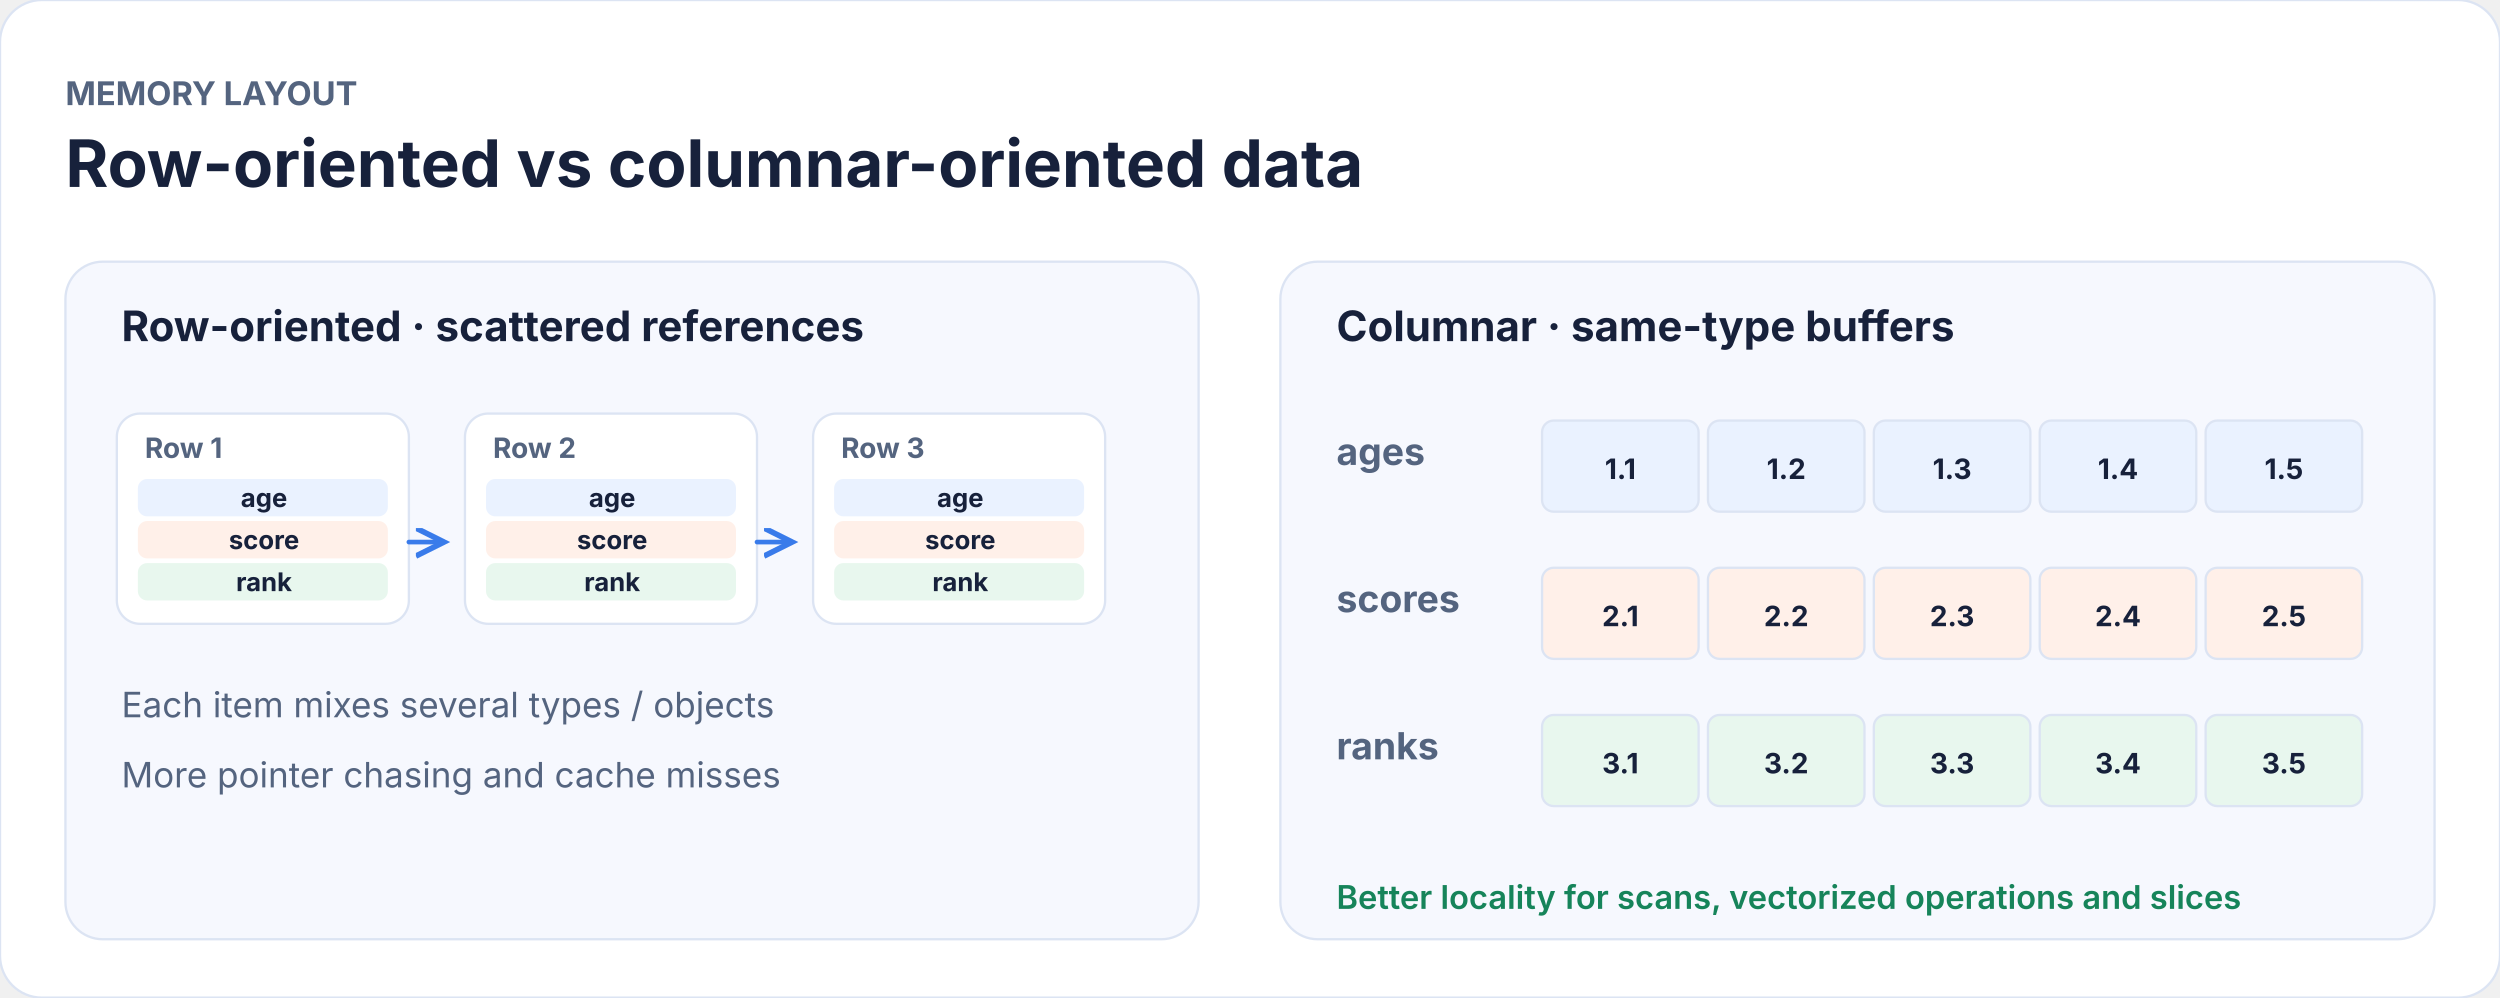
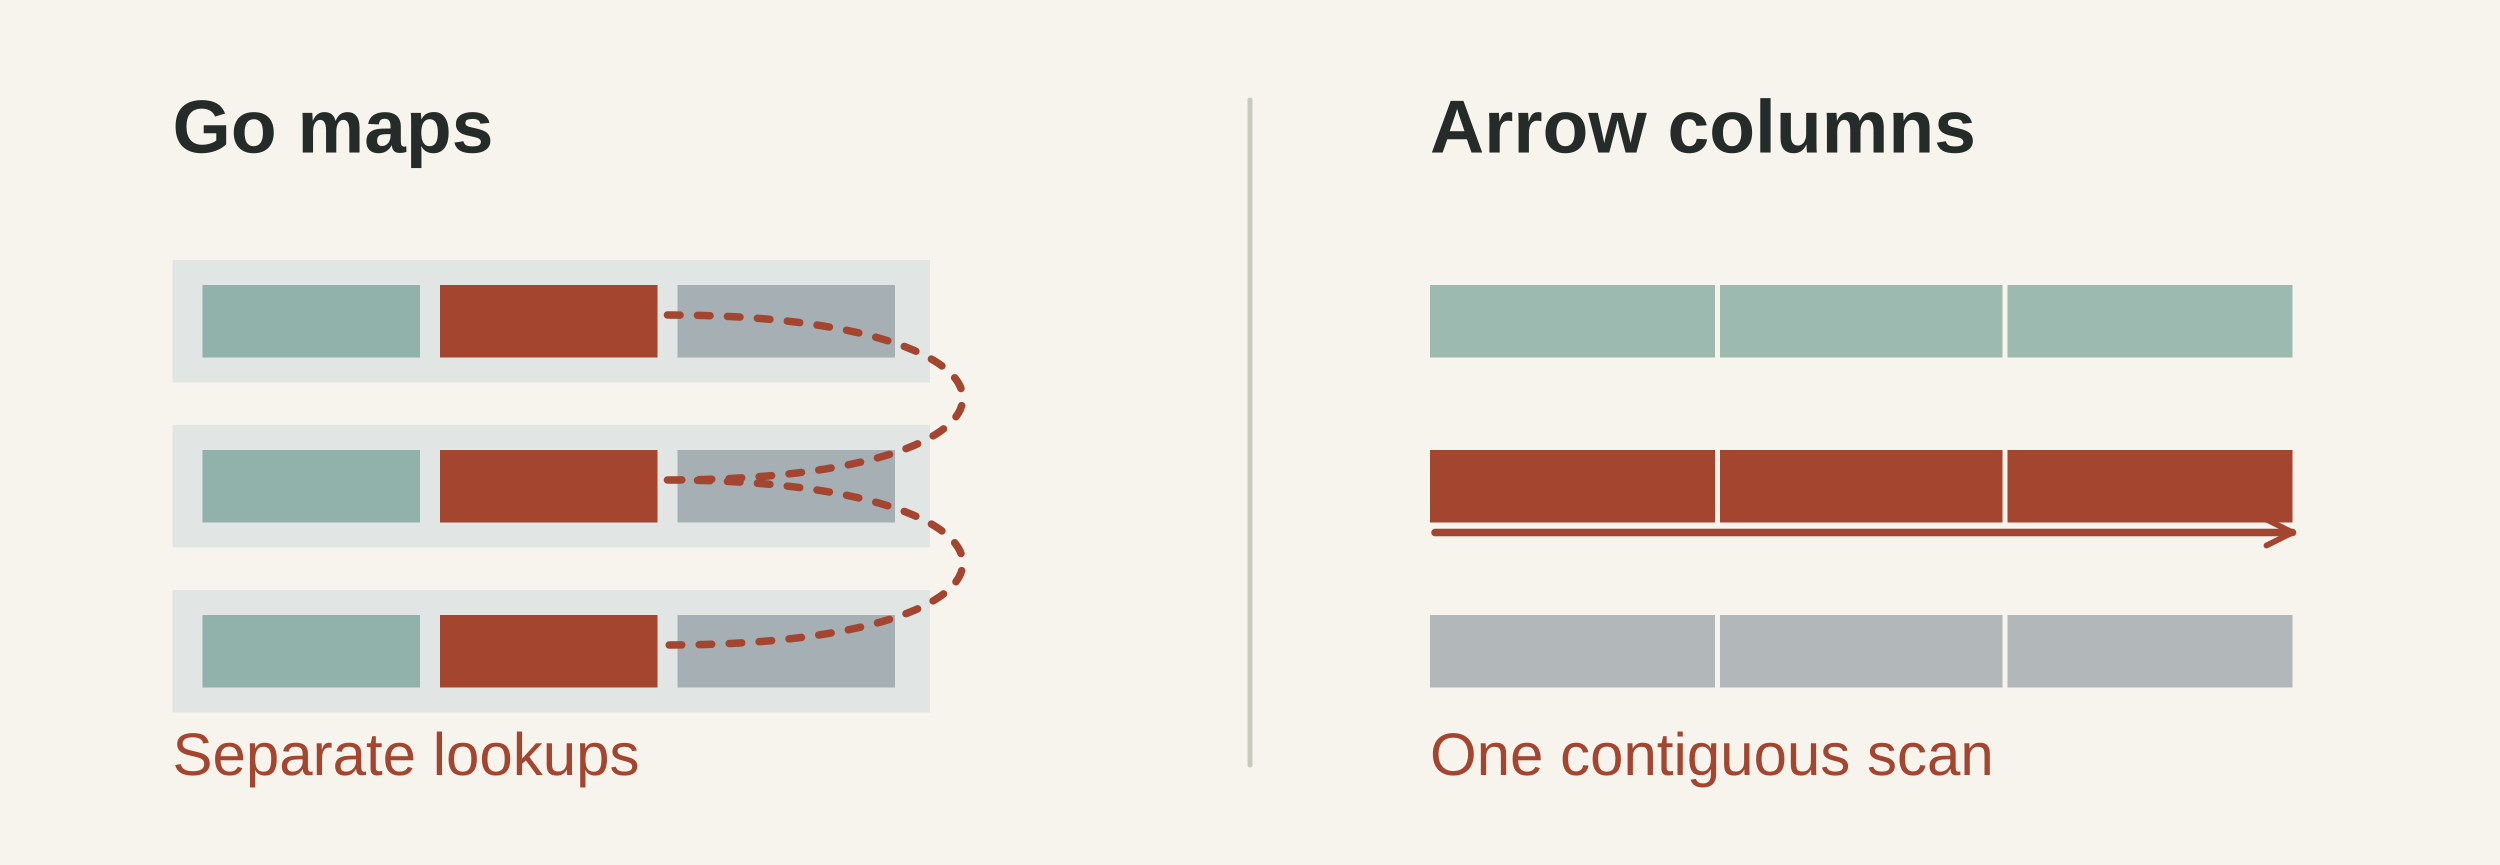
- <svg xmlns="http://www.w3.org/2000/svg" viewBox="0 0 1070 427" role="img" aria-label="Diagram contrasting row-oriented structures with continuous columnar buffers.">
+ <svg xmlns="http://www.w3.org/2000/svg" viewBox="0 0 1000 346" role="img" aria-labelledby="title desc">
  <defs>
-     <marker id="arrow-blue" markerWidth="8" markerHeight="8" refX="6" refY="3" orient="auto">
-       <path d="M0 0 L6 3 L0 6" fill="none" stroke="#397bea" stroke-width="1.2" />
+     <marker id="arrow-rust" viewBox="0 0 10 10" markerWidth="13" markerHeight="13" refX="9" refY="5" orient="auto" markerUnits="userSpaceOnUse">
+       <path d="M1 1L9 5 1 9" fill="none" stroke="#a3452f" stroke-width="1.8" stroke-linecap="round" stroke-linejoin="round" />
    </marker>
  </defs>
-   <rect x="0" y="0" width="1070" height="427" rx="18" fill="#ffffff" stroke="#dce4f3" stroke-width="1" />
-   <text x="28" y="45" font-family="Inter,Arial,sans-serif" font-size="14" font-weight="700" text-anchor="start" fill="#54647f">MEMORY LAYOUT</text>
-   <text x="28" y="80" font-family="Inter,Arial,sans-serif" font-size="28" font-weight="700" text-anchor="start" fill="#17213b">Row-oriented vs columnar-oriented data</text>
-   <rect x="28" y="112" width="485" height="290" rx="16" fill="#f6f8fe" stroke="#dce4f3" stroke-width="1" />
-   <rect x="548" y="112" width="494" height="290" rx="16" fill="#f6f8fe" stroke="#dce4f3" stroke-width="1" />
-   <text x="52" y="146" font-family="Inter,Arial,sans-serif" font-size="18" font-weight="700" text-anchor="start" fill="#17213b">Row-oriented · scattered references</text>
-   <text x="572" y="146" font-family="Inter,Arial,sans-serif" font-size="18" font-weight="700" text-anchor="start" fill="#17213b">Columnar · same-type buffers</text>
-   <rect x="50" y="177" width="125" height="90" rx="10" fill="#ffffff" stroke="#dce4f3" stroke-width="1" />
-   <text x="62" y="196" font-family="Inter,Arial,sans-serif" font-size="12" font-weight="700" text-anchor="start" fill="#54647f">Row 1</text>
-   <rect x="59" y="205" width="107" height="16" rx="4" fill="#eaf2ff" stroke="none" stroke-width="1" />
-   <text x="113" y="217" font-family="Inter,Arial,sans-serif" font-size="11" font-weight="700" text-anchor="middle" fill="#17213b">age</text>
-   <rect x="59" y="223" width="107" height="16" rx="4" fill="#fff0e9" stroke="none" stroke-width="1" />
-   <text x="113" y="235" font-family="Inter,Arial,sans-serif" font-size="11" font-weight="700" text-anchor="middle" fill="#17213b">score</text>
-   <rect x="59" y="241" width="107" height="16" rx="4" fill="#e8f7ee" stroke="none" stroke-width="1" />
-   <text x="113" y="253" font-family="Inter,Arial,sans-serif" font-size="11" font-weight="700" text-anchor="middle" fill="#17213b">rank</text>
-   <path d="M175 232 L190 232" stroke="#397bea" fill="none" stroke-width="2" stroke-linecap="round" marker-end="url(#arrow-blue)" />
-   <rect x="199" y="177" width="125" height="90" rx="10" fill="#ffffff" stroke="#dce4f3" stroke-width="1" />
-   <text x="211" y="196" font-family="Inter,Arial,sans-serif" font-size="12" font-weight="700" text-anchor="start" fill="#54647f">Row 2</text>
-   <rect x="208" y="205" width="107" height="16" rx="4" fill="#eaf2ff" stroke="none" stroke-width="1" />
-   <text x="262" y="217" font-family="Inter,Arial,sans-serif" font-size="11" font-weight="700" text-anchor="middle" fill="#17213b">age</text>
-   <rect x="208" y="223" width="107" height="16" rx="4" fill="#fff0e9" stroke="none" stroke-width="1" />
-   <text x="262" y="235" font-family="Inter,Arial,sans-serif" font-size="11" font-weight="700" text-anchor="middle" fill="#17213b">score</text>
-   <rect x="208" y="241" width="107" height="16" rx="4" fill="#e8f7ee" stroke="none" stroke-width="1" />
-   <text x="262" y="253" font-family="Inter,Arial,sans-serif" font-size="11" font-weight="700" text-anchor="middle" fill="#17213b">rank</text>
-   <path d="M324 232 L339 232" stroke="#397bea" fill="none" stroke-width="2" stroke-linecap="round" marker-end="url(#arrow-blue)" />
-   <rect x="348" y="177" width="125" height="90" rx="10" fill="#ffffff" stroke="#dce4f3" stroke-width="1" />
-   <text x="360" y="196" font-family="Inter,Arial,sans-serif" font-size="12" font-weight="700" text-anchor="start" fill="#54647f">Row 3</text>
-   <rect x="357" y="205" width="107" height="16" rx="4" fill="#eaf2ff" stroke="none" stroke-width="1" />
-   <text x="411" y="217" font-family="Inter,Arial,sans-serif" font-size="11" font-weight="700" text-anchor="middle" fill="#17213b">age</text>
-   <rect x="357" y="223" width="107" height="16" rx="4" fill="#fff0e9" stroke="none" stroke-width="1" />
-   <text x="411" y="235" font-family="Inter,Arial,sans-serif" font-size="11" font-weight="700" text-anchor="middle" fill="#17213b">score</text>
-   <rect x="357" y="241" width="107" height="16" rx="4" fill="#e8f7ee" stroke="none" stroke-width="1" />
-   <text x="411" y="253" font-family="Inter,Arial,sans-serif" font-size="11" font-weight="700" text-anchor="middle" fill="#17213b">rank</text>
-   <text x="52" y="307" font-family="Inter,Arial,sans-serif" font-size="15" font-weight="400" text-anchor="start" fill="#54647f">Each item mixes several types / objects</text>
-   <text x="52" y="337" font-family="Inter,Arial,sans-serif" font-size="15" font-weight="400" text-anchor="start" fill="#54647f">More pointer chasing and cache misses</text>
-   <text x="572" y="199" font-family="Inter,Arial,sans-serif" font-size="16" font-weight="700" text-anchor="start" fill="#54647f">ages</text>
-   <rect x="660" y="180" width="67" height="39" rx="5" fill="#eaf2ff" stroke="#dce4f3" stroke-width="1" />
-   <text x="693.5" y="205" font-family="Inter,Arial,sans-serif" font-size="12" font-weight="700" text-anchor="middle" fill="#17213b">1.1</text>
-   <rect x="731" y="180" width="67" height="39" rx="5" fill="#eaf2ff" stroke="#dce4f3" stroke-width="1" />
-   <text x="764.5" y="205" font-family="Inter,Arial,sans-serif" font-size="12" font-weight="700" text-anchor="middle" fill="#17213b">1.2</text>
-   <rect x="802" y="180" width="67" height="39" rx="5" fill="#eaf2ff" stroke="#dce4f3" stroke-width="1" />
-   <text x="835.5" y="205" font-family="Inter,Arial,sans-serif" font-size="12" font-weight="700" text-anchor="middle" fill="#17213b">1.3</text>
-   <rect x="873" y="180" width="67" height="39" rx="5" fill="#eaf2ff" stroke="#dce4f3" stroke-width="1" />
-   <text x="906.5" y="205" font-family="Inter,Arial,sans-serif" font-size="12" font-weight="700" text-anchor="middle" fill="#17213b">1.4</text>
-   <rect x="944" y="180" width="67" height="39" rx="5" fill="#eaf2ff" stroke="#dce4f3" stroke-width="1" />
-   <text x="977.5" y="205" font-family="Inter,Arial,sans-serif" font-size="12" font-weight="700" text-anchor="middle" fill="#17213b">1.5</text>
-   <text x="572" y="262" font-family="Inter,Arial,sans-serif" font-size="16" font-weight="700" text-anchor="start" fill="#54647f">scores</text>
-   <rect x="660" y="243" width="67" height="39" rx="5" fill="#fff0e9" stroke="#dce4f3" stroke-width="1" />
-   <text x="693.5" y="268" font-family="Inter,Arial,sans-serif" font-size="12" font-weight="700" text-anchor="middle" fill="#17213b">2.1</text>
-   <rect x="731" y="243" width="67" height="39" rx="5" fill="#fff0e9" stroke="#dce4f3" stroke-width="1" />
-   <text x="764.5" y="268" font-family="Inter,Arial,sans-serif" font-size="12" font-weight="700" text-anchor="middle" fill="#17213b">2.2</text>
-   <rect x="802" y="243" width="67" height="39" rx="5" fill="#fff0e9" stroke="#dce4f3" stroke-width="1" />
-   <text x="835.5" y="268" font-family="Inter,Arial,sans-serif" font-size="12" font-weight="700" text-anchor="middle" fill="#17213b">2.3</text>
-   <rect x="873" y="243" width="67" height="39" rx="5" fill="#fff0e9" stroke="#dce4f3" stroke-width="1" />
-   <text x="906.5" y="268" font-family="Inter,Arial,sans-serif" font-size="12" font-weight="700" text-anchor="middle" fill="#17213b">2.4</text>
-   <rect x="944" y="243" width="67" height="39" rx="5" fill="#fff0e9" stroke="#dce4f3" stroke-width="1" />
-   <text x="977.5" y="268" font-family="Inter,Arial,sans-serif" font-size="12" font-weight="700" text-anchor="middle" fill="#17213b">2.5</text>
-   <text x="572" y="325" font-family="Inter,Arial,sans-serif" font-size="16" font-weight="700" text-anchor="start" fill="#54647f">ranks</text>
-   <rect x="660" y="306" width="67" height="39" rx="5" fill="#e8f7ee" stroke="#dce4f3" stroke-width="1" />
-   <text x="693.5" y="331" font-family="Inter,Arial,sans-serif" font-size="12" font-weight="700" text-anchor="middle" fill="#17213b">3.1</text>
-   <rect x="731" y="306" width="67" height="39" rx="5" fill="#e8f7ee" stroke="#dce4f3" stroke-width="1" />
-   <text x="764.5" y="331" font-family="Inter,Arial,sans-serif" font-size="12" font-weight="700" text-anchor="middle" fill="#17213b">3.2</text>
-   <rect x="802" y="306" width="67" height="39" rx="5" fill="#e8f7ee" stroke="#dce4f3" stroke-width="1" />
-   <text x="835.5" y="331" font-family="Inter,Arial,sans-serif" font-size="12" font-weight="700" text-anchor="middle" fill="#17213b">3.3</text>
-   <rect x="873" y="306" width="67" height="39" rx="5" fill="#e8f7ee" stroke="#dce4f3" stroke-width="1" />
-   <text x="906.5" y="331" font-family="Inter,Arial,sans-serif" font-size="12" font-weight="700" text-anchor="middle" fill="#17213b">3.4</text>
-   <rect x="944" y="306" width="67" height="39" rx="5" fill="#e8f7ee" stroke="#dce4f3" stroke-width="1" />
-   <text x="977.5" y="331" font-family="Inter,Arial,sans-serif" font-size="12" font-weight="700" text-anchor="middle" fill="#17213b">3.5</text>
-   <text x="572" y="389" font-family="Inter,Arial,sans-serif" font-size="14" font-weight="600" text-anchor="start" fill="#16845a">Better locality for scans, vectorized operations and slices</text>
+   <rect x="0" y="0" width="1000" height="346" fill="#f7f4ed" />
+   <text x="69" y="61" text-anchor="start" font-family="Arial, Helvetica, sans-serif" font-size="30" font-weight="700" fill="#252b29">Go maps</text>
+   <text x="572" y="61" text-anchor="start" font-family="Arial, Helvetica, sans-serif" font-size="30" font-weight="700" fill="#252b29">Arrow columns</text>
+   <path d="M500 40V306" fill="none" stroke="#c9c9bd" stroke-width="2" stroke-linecap="round" stroke-linejoin="round" />
+   <rect x="69" y="104" width="303" height="49" fill="#e1e5e4" />
+   <rect x="81" y="114" width="87" height="29" fill="#21685d" opacity="0.42" />
+   <rect x="176" y="114" width="87" height="29" fill="#a3452f" opacity="1" />
+   <rect x="271" y="114" width="87" height="29" fill="#536570" opacity="0.42" />
+   <rect x="69" y="170" width="303" height="49" fill="#e1e5e4" />
+   <rect x="81" y="180" width="87" height="29" fill="#21685d" opacity="0.42" />
+   <rect x="176" y="180" width="87" height="29" fill="#a3452f" opacity="1" />
+   <rect x="271" y="180" width="87" height="29" fill="#536570" opacity="0.42" />
+   <rect x="69" y="236" width="303" height="49" fill="#e1e5e4" />
+   <rect x="81" y="246" width="87" height="29" fill="#21685d" opacity="0.42" />
+   <rect x="176" y="246" width="87" height="29" fill="#a3452f" opacity="1" />
+   <rect x="271" y="246" width="87" height="29" fill="#536570" opacity="0.42" />
+   <path d="M267 126C423 126 426 192 267 192 M267 192C423 192 426 258 267 258" fill="none" stroke="#a3452f" stroke-width="3" stroke-linecap="round" stroke-linejoin="round" stroke-dasharray="5 7" />
+   <rect x="572" y="114" width="345" height="29" fill="#21685d" opacity="0.42" />
+   <path d="M687 114V143" fill="none" stroke="#f7f4ed" stroke-width="2" stroke-linecap="round" stroke-linejoin="round" />
+   <path d="M802 114V143" fill="none" stroke="#f7f4ed" stroke-width="2" stroke-linecap="round" stroke-linejoin="round" />
+   <rect x="572" y="180" width="345" height="29" fill="#a3452f" opacity="1" />
+   <path d="M687 180V209" fill="none" stroke="#f7f4ed" stroke-width="2" stroke-linecap="round" stroke-linejoin="round" />
+   <path d="M802 180V209" fill="none" stroke="#f7f4ed" stroke-width="2" stroke-linecap="round" stroke-linejoin="round" />
+   <rect x="572" y="246" width="345" height="29" fill="#536570" opacity="0.42" />
+   <path d="M687 246V275" fill="none" stroke="#f7f4ed" stroke-width="2" stroke-linecap="round" stroke-linejoin="round" />
+   <path d="M802 246V275" fill="none" stroke="#f7f4ed" stroke-width="2" stroke-linecap="round" stroke-linejoin="round" />
+   <path d="M574 213H917" fill="none" stroke="#a3452f" stroke-width="3" stroke-linecap="round" stroke-linejoin="round" marker-end="url(#arrow-rust)" />
+   <text x="69" y="310" text-anchor="start" font-family="Arial, Helvetica, sans-serif" font-size="24" font-weight="400" fill="#a3452f">Separate lookups</text>
+   <text x="572" y="310" text-anchor="start" font-family="Arial, Helvetica, sans-serif" font-size="24" font-weight="400" fill="#a3452f">One contiguous scan</text>
</svg>
